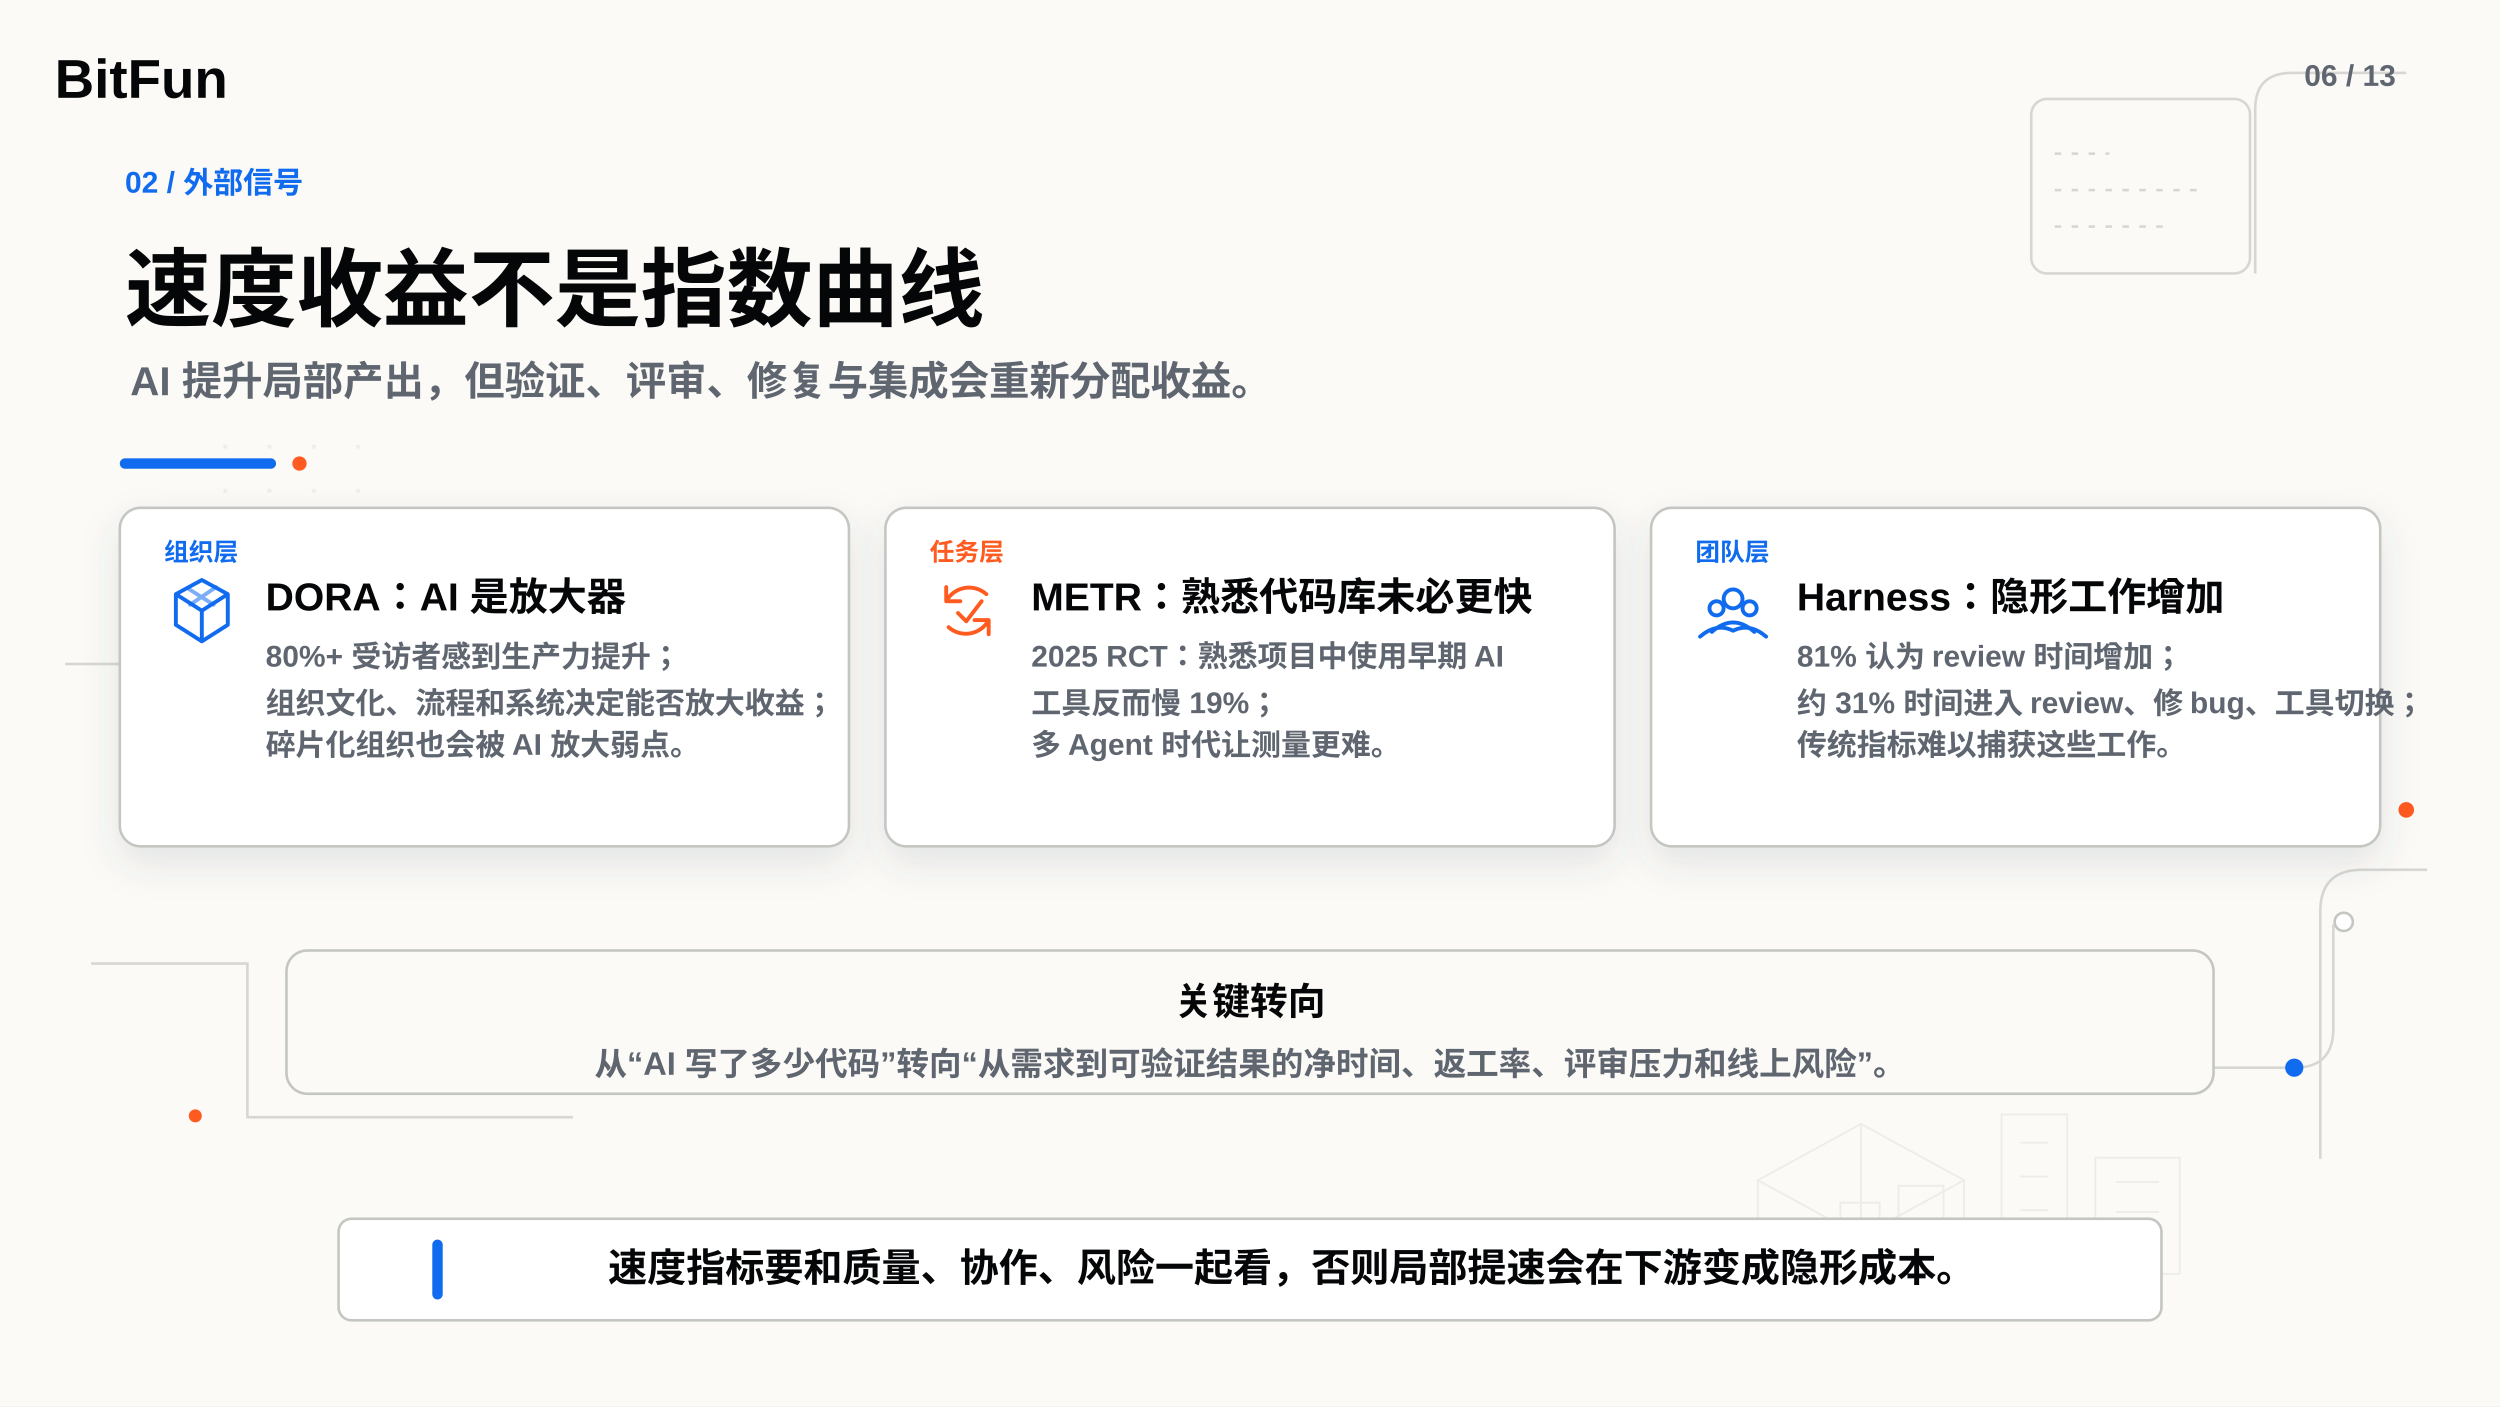
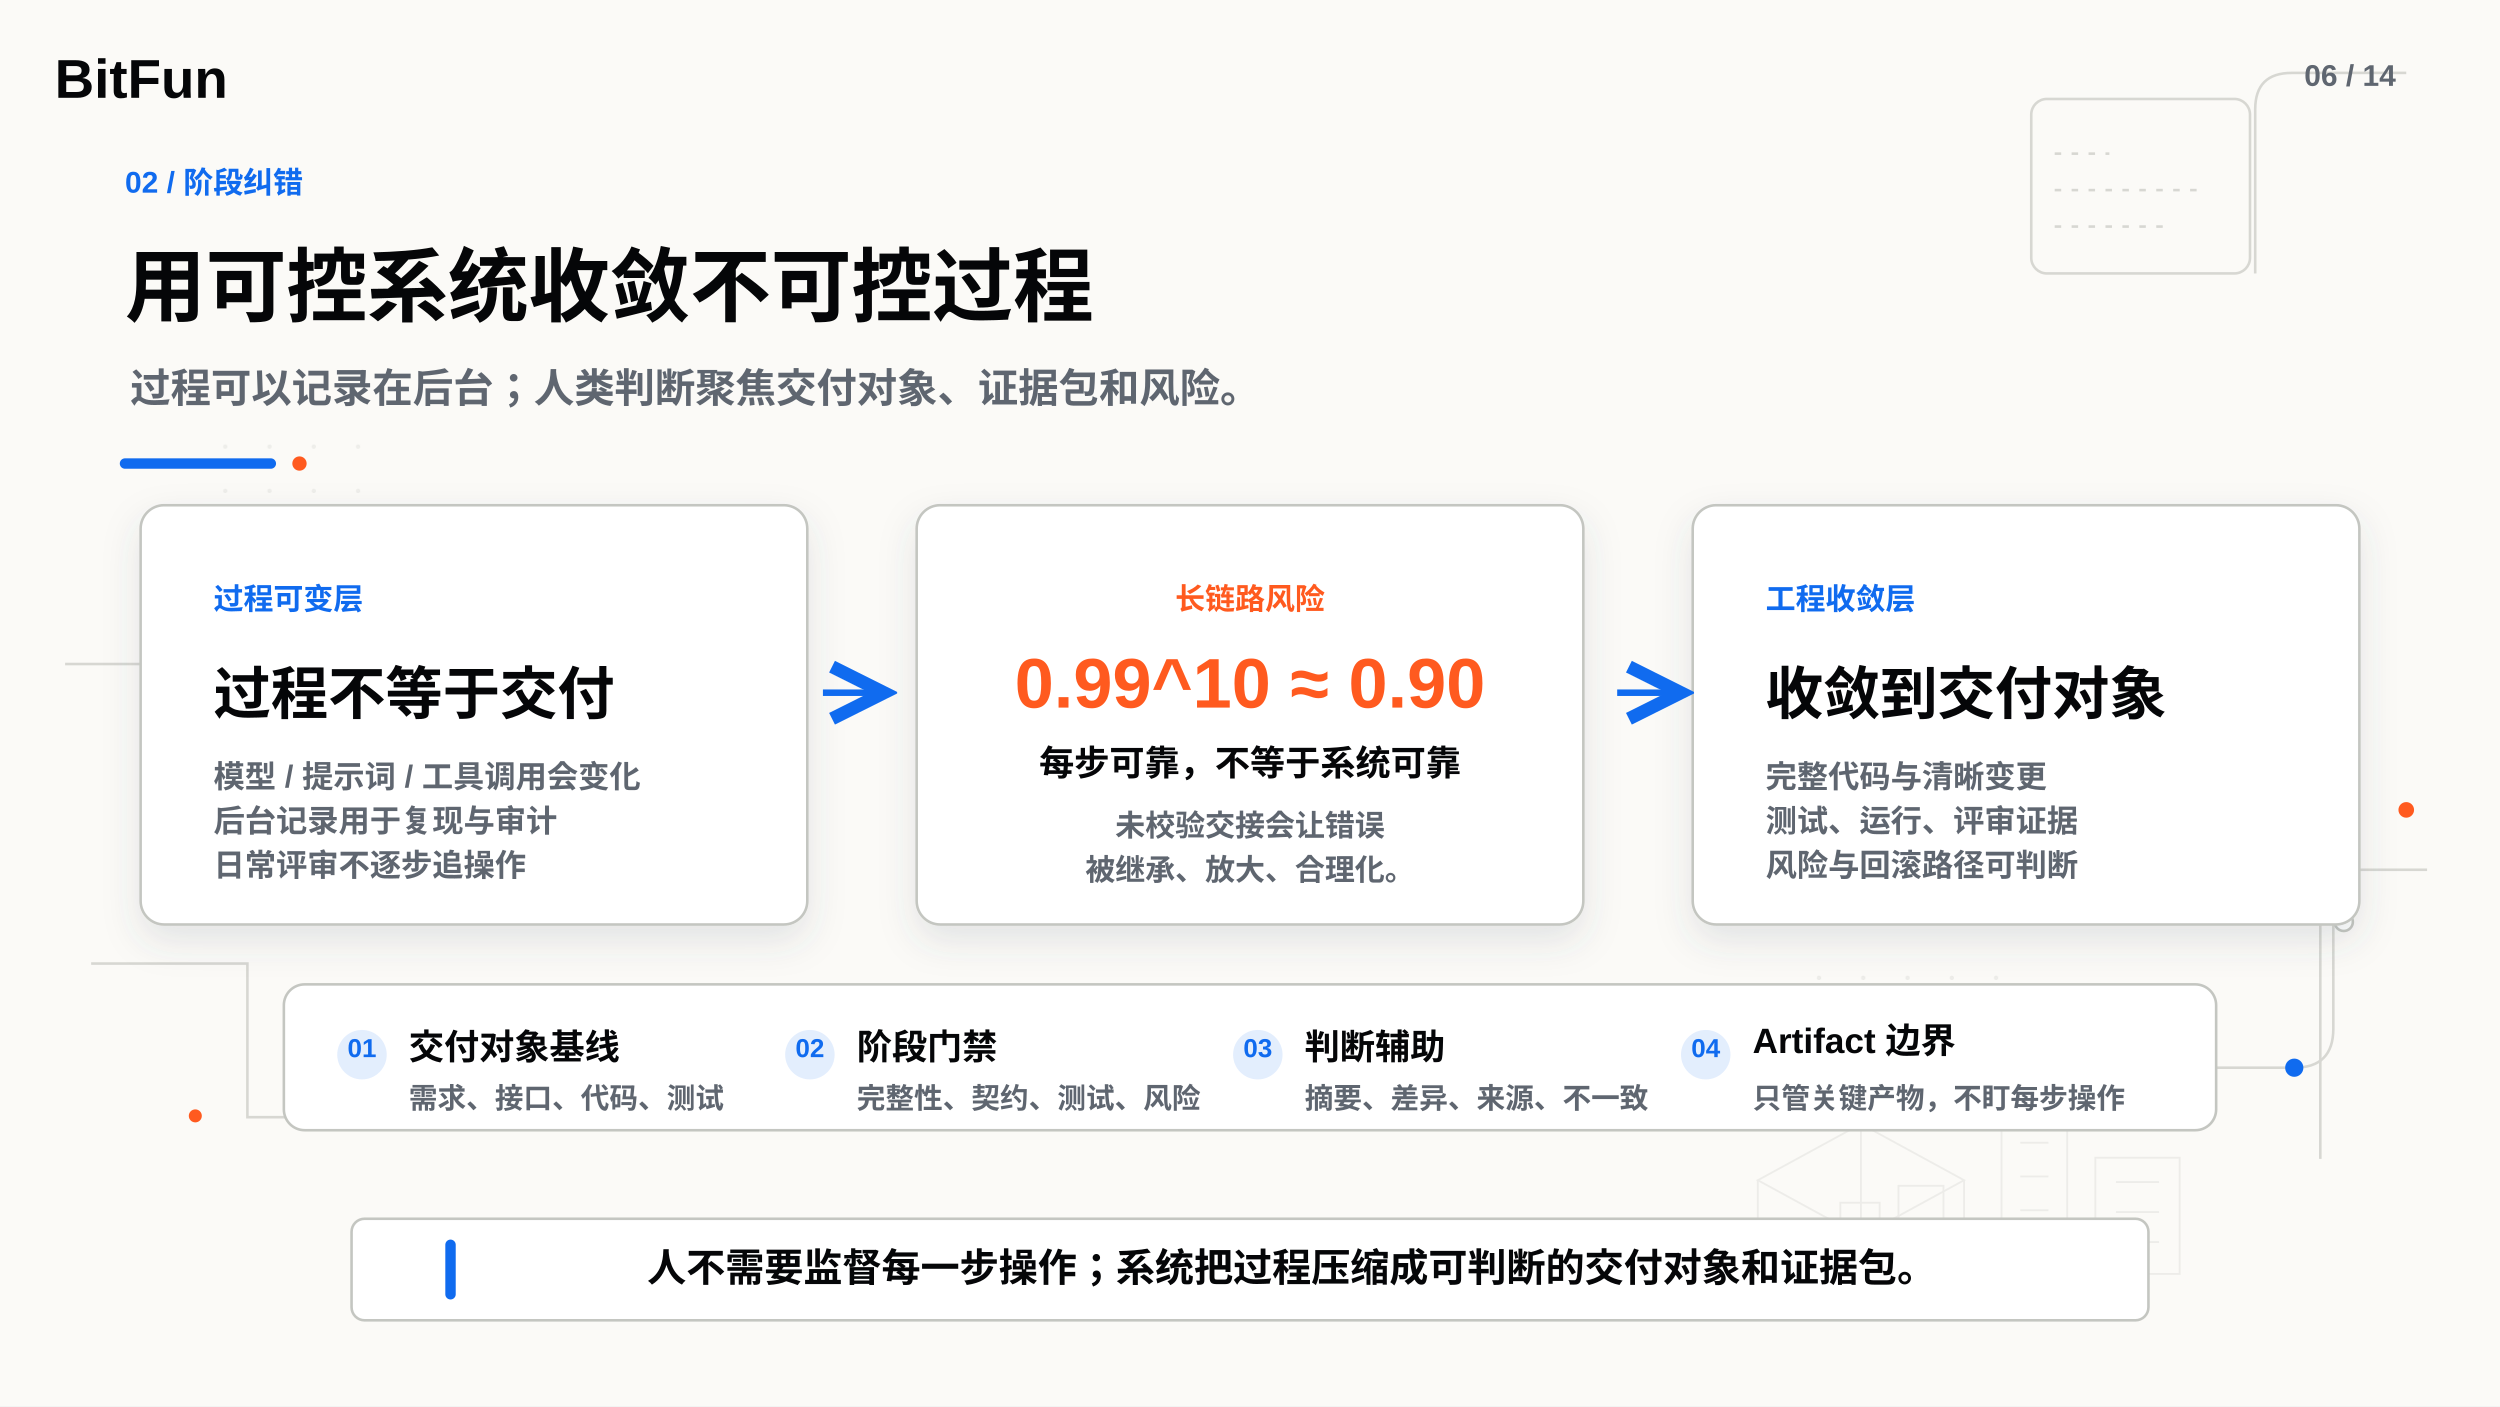
<svg xmlns="http://www.w3.org/2000/svg" width="1920" height="1080" viewBox="0 0 1920 1080">
  <defs>
    <pattern id="lightDots" width="34" height="34" patternUnits="userSpaceOnUse">
      <circle cx="3" cy="3" r="1.7" fill="#C4C6C1" opacity="0.55" />
    </pattern>
    <filter id="paperShadow" x="-18%" y="-18%" width="136%" height="150%">
      <feDropShadow dx="0" dy="12" stdDeviation="14" flood-color="#4B5563" flood-opacity="0.13" />
    </filter>
    <marker id="arrowBlue" markerWidth="12" markerHeight="12" refX="9" refY="6" orient="auto" markerUnits="strokeWidth">
      <path d="M2 2 L10 6 L2 10" fill="none" stroke="#106BEF" stroke-width="2" />
    </marker>
    <marker id="arrowGray" markerWidth="12" markerHeight="12" refX="9" refY="6" orient="auto" markerUnits="strokeWidth">
      <path d="M2 2 L10 6 L2 10" fill="none" stroke="#A5A9AE" stroke-width="2" />
    </marker>
  </defs>
  <rect width="1920" height="1080" fill="#FBFAF7" />
  <rect x="1560" y="76" width="168" height="134" rx="12" fill="none" stroke="#D7D7D2" stroke-width="2" />
  <path d="M1578 118 h42 m-42 28 h112 m-112 28 h88" stroke="#D7D7D2" stroke-width="2" stroke-dasharray="5 8" fill="none" />
  <path d="M1848 56 h-88 q-28 0 -28 28 v126" stroke="#D7D7D2" stroke-width="2" fill="none" />
  <path d="M1782 890 v-190 q0 -32 32 -32 h50" stroke="#D7D7D2" stroke-width="2" fill="none" />
  <path d="M1650 820 h112 q30 0 30 -30 v-80" stroke="#D7D7D2" stroke-width="2" fill="none" />
  <circle cx="1800" cy="708" r="7" fill="#FFFFFF" stroke="#C4C6C1" stroke-width="2" />
  <circle cx="1762" cy="820" r="7" fill="#106BEF" />
  <circle cx="1848" cy="622" r="6" fill="#FF5A1F" />
  <rect x="1378" y="720" width="180" height="120" fill="url(#lightDots)" opacity="0.48" />
  <rect x="152" y="318" width="128" height="96" fill="url(#lightDots)" opacity="0.42" />
  <path d="M70 740 h120 v118 h250" stroke="#D7D7D2" stroke-width="2" fill="none" />
  <path d="M50 510 h116 q26 0 26 26 v52" stroke="#D7D7D2" stroke-width="2" fill="none" />
  <circle cx="150" cy="857" r="5" fill="#FF5A1F" />
  <g opacity="0.26" transform="translate(1350 820) scale(0.72)">
    <path d="M0 120 L110 60 L220 120 L110 180 Z" fill="none" stroke="#C4C6C1" stroke-width="2" />
    <path d="M110 60 V180 M0 120 V220 M220 120 V220 M0 220 H320" stroke="#C4C6C1" stroke-width="2" fill="none" />
    <path d="M260 50 h70 v170 h-70 Z M280 80 h30 M280 116 h30 M280 152 h30" stroke="#C4C6C1" stroke-width="2" fill="none" />
    <path d="M360 96 h90 v124 h-90 Z M382 122 h46 M382 154 h46 M382 186 h46" stroke="#C4C6C1" stroke-width="2" fill="none" />
    <path d="M88 144 h42 v76 h-42 Z M150 126 h48 v94 h-48 Z" stroke="#C4C6C1" stroke-width="2" fill="none" />
  </g>
  <style>
      text { font-family: "Microsoft YaHei", "Noto Sans SC", "PingFang SC", "Segoe UI", Arial, sans-serif; dominant-baseline: hanging; }
      .brand5 { font-size: 42px; font-weight: 900; fill: #050608; }
      .num5 { font-family: "Arial", "Microsoft YaHei", sans-serif; font-weight: 900; fill: #050608; }
      .h15 { font-size: 68px; font-weight: 900; fill: #050608; letter-spacing: 0; }
      .h25 { font-size: 58px; font-weight: 900; fill: #050608; letter-spacing: 0; }
      .sub5 { font-size: 31px; font-weight: 560; fill: #5F6670; }
      .body5 { font-size: 30px; font-weight: 700; fill: #050608; }
      .muted5 { font-size: 24px; font-weight: 560; fill: #5F6670; }
      .label5 { font-size: 29px; font-weight: 900; fill: #050608; }
      .small5 { font-size: 23px; font-weight: 760; fill: #5F6670; }
      .micro5 { font-size: 19px; font-weight: 760; fill: #5F6670; }
    </style>
  <text x="42" y="46" class="brand5">BitFun</text>
-   <text x="1840" y="50" class="small5" text-anchor="end">06 / 13</text>
-   <text x="96" y="132" class="small5" style="fill:#106BEF;font-weight:900">02 / 外部信号</text>
-   <text x="96" y="188" class="h15" style="font-size:66px">速度收益不是指数曲线</text>
-   <text x="100" y="282" class="sub5">AI 提升局部产出，但验证、评审、修复与集成会重新分配收益。</text>
+   <text x="1840" y="50" class="small5" text-anchor="end">06 / 14</text>
+   <text x="96" y="132" class="small5" style="fill:#106BEF;font-weight:900">02 / 阶段纠错</text>
+   <text x="96" y="188" class="h15" style="font-size:62px">用可控系统收敛不可控过程</text>
+   <text x="100" y="282" class="sub5">过程可以记录在后台；人类判断聚焦交付对象、证据包和风险。</text>
  <path d="M96 356 h112" stroke="#106BEF" stroke-width="8" stroke-linecap="round" />
  <circle cx="230" cy="356" r="5.5" fill="#FF5A1F" />
-   <rect x="92" y="390" width="560" height="260" rx="16" fill="#FFFFFF" stroke="#C4C6C1" stroke-width="2" filter="url(#paperShadow)" />
-   <text x="126" y="414" class="micro5" style="fill:#106BEF;font-size:19px;font-weight:900">组织层</text>
-   <g transform="translate(126 440) scale(0.90625)">
-     <path d="M32 6 L54 18 V44 L32 58 L10 44 V18 Z M10 18 L32 32 L54 18 M32 32 V58" stroke="#106BEF" stroke-width="3.31" stroke-linecap="round" stroke-linejoin="round" fill="none" />
-     <path d="M20 13 l22 14 M44 12 L22 27" stroke="#106BEF" stroke-width="3.31" stroke-linecap="round" stroke-linejoin="round" fill="none" opacity="0.55" />
-   </g>
-   <text x="204" y="448" class="label5" style="font-size:30px">DORA：AI 是放大器</text>
-   <text x="204" y="496" class="small5" style="font-size:23px;fill:#5F6670;font-weight:640">80%+ 受访者感到生产力提升；</text>
-   <text x="204" y="528" class="small5" style="font-size:23px;fill:#5F6670;font-weight:640">组织文化、流程和系统决定能否放大收益；</text>
-   <text x="204" y="560" class="small5" style="font-size:23px;fill:#5F6670;font-weight:640">碎片化组织也会被 AI 放大弱点。</text>
-   <rect x="680" y="390" width="560" height="260" rx="16" fill="#FFFFFF" stroke="#C4C6C1" stroke-width="2" filter="url(#paperShadow)" />
-   <text x="714" y="414" class="micro5" style="fill:#FF5A1F;font-size:19px;font-weight:900">任务层</text>
-   <g transform="translate(714 440) scale(0.90625)">
-     <path d="M48 18 A22 22 0 0 0 14 24 M14 24 h12 M14 24 v-12 M16 46 A22 22 0 0 0 50 40 M50 40 H38 M50 40 v12" stroke="#FF5A1F" stroke-width="3.31" stroke-linecap="round" stroke-linejoin="round" fill="none" />
-     <path d="M24 34 l7 7 l13 -17" stroke="#FF5A1F" stroke-width="3.31" stroke-linecap="round" stroke-linejoin="round" fill="none" />
-   </g>
-   <text x="792" y="448" class="label5" style="font-size:30px">METR：熟悉代码库未必更快</text>
-   <text x="792" y="496" class="small5" style="font-size:23px;fill:#5F6670;font-weight:640">2025 RCT：熟悉项目中使用早期 AI</text>
-   <text x="792" y="528" class="small5" style="font-size:23px;fill:#5F6670;font-weight:640">工具反而慢 19%；</text>
-   <text x="792" y="560" class="small5" style="font-size:23px;fill:#5F6670;font-weight:640">多 Agent 时代让测量更难。</text>
-   <rect x="1268" y="390" width="560" height="260" rx="16" fill="#FFFFFF" stroke="#C4C6C1" stroke-width="2" filter="url(#paperShadow)" />
-   <text x="1302" y="414" class="micro5" style="fill:#106BEF;font-size:19px;font-weight:900">团队层</text>
-   <g transform="translate(1302 440) scale(0.90625)">
-     <circle cx="32" cy="22" r="8" stroke="#106BEF" stroke-width="3.31" stroke-linecap="round" stroke-linejoin="round" fill="none" />
-     <circle cx="18" cy="30" r="6" stroke="#106BEF" stroke-width="3.31" stroke-linecap="round" stroke-linejoin="round" fill="none" />
-     <circle cx="46" cy="30" r="6" stroke="#106BEF" stroke-width="3.31" stroke-linecap="round" stroke-linejoin="round" fill="none" />
-     <path d="M14 50 q18 -16 36 0 M4 54 q14 -12 28 -5 M32 49 q14 -7 28 5" stroke="#106BEF" stroke-width="3.31" stroke-linecap="round" stroke-linejoin="round" fill="none" />
-   </g>
-   <text x="1380" y="448" class="label5" style="font-size:30px">Harness：隐形工作增加</text>
-   <text x="1380" y="496" class="small5" style="font-size:23px;fill:#5F6670;font-weight:640">81% 认为 review 时间增加；</text>
-   <text x="1380" y="528" class="small5" style="font-size:23px;fill:#5F6670;font-weight:640">约 31% 时间进入 review、修 bug、工具切换；</text>
-   <text x="1380" y="560" class="small5" style="font-size:23px;fill:#5F6670;font-weight:640">传统指标难以捕获这些工作。</text>
-   <rect x="220" y="730" width="1480" height="110" rx="16" fill="#FBFAF7" stroke="#C4C6C1" stroke-width="2" />
-   <text x="960" y="754" class="label5" text-anchor="middle">关键转向</text>
-   <text x="960" y="804" class="small5" text-anchor="middle" style="font-size:25px">从“AI 写了多少代码”转向“从需求到可验证结果的净时间、返工率、评审压力和线上风险”。</text>
-   <rect x="260" y="936" width="1400" height="78" rx="10" fill="#FFFFFF" stroke="#C4C6C1" stroke-width="2" />
-   <path d="M336 956 v38" stroke="#106BEF" stroke-width="8" stroke-linecap="round" />
-   <text x="992" y="958" class="body5" text-anchor="middle" style="font-size:30px">速度指标要和质量、协作、风险一起看，否则局部提速会在下游变成隐形成本。</text>
+   <rect x="108" y="388" width="512" height="322" rx="18" fill="#FFFFFF" stroke="#C4C6C1" stroke-width="2" filter="url(#paperShadow)" />
+   <text x="164" y="448" class="small5" style="fill:#106BEF;font-weight:900">过程可变层</text>
+   <text x="164" y="510" class="num5" style="font-size:44px">过程不等于交付</text>
+   <text x="164" y="584" class="small5" style="font-size:24px;fill:#5F6670;font-weight:680">模型 / 提示词 / 工具调用会变化</text>
+   <text x="164" y="618" class="small5" style="font-size:24px;fill:#5F6670;font-weight:680">后台记录用于复现与审计</text>
+   <text x="164" y="652" class="small5" style="font-size:24px;fill:#5F6670;font-weight:680">日常评审不逐步追操作</text>
+   <rect x="704" y="388" width="512" height="322" rx="18" fill="#FFFFFF" stroke="#C4C6C1" stroke-width="2" filter="url(#paperShadow)" />
+   <text x="960" y="448" class="small5" text-anchor="middle" style="fill:#FF5A1F;font-weight:900">长链路风险</text>
+   <text x="960" y="506" class="num5" text-anchor="middle" style="font-size:54px;fill:#FF5A1F">0.99^10 ≈ 0.90</text>
+   <text x="960" y="572" class="small5" text-anchor="middle" style="font-size:27px;fill:#050608;font-weight:850">每步可靠，不等于系统可靠</text>
+   <text x="960" y="622" class="small5" text-anchor="middle" style="font-size:23px;fill:#5F6670;font-weight:720">未校验交接会让错误</text>
+   <text x="960" y="656" class="small5" text-anchor="middle" style="font-size:23px;fill:#5F6670;font-weight:720">被继承、放大、合理化。</text>
+   <rect x="1300" y="388" width="512" height="322" rx="18" fill="#FFFFFF" stroke="#C4C6C1" stroke-width="2" filter="url(#paperShadow)" />
+   <text x="1356" y="448" class="small5" style="fill:#106BEF;font-weight:900">工程收敛层</text>
+   <text x="1356" y="510" class="num5" style="font-size:44px">收敛到交付对象</text>
+   <text x="1356" y="584" class="small5" style="font-size:24px;fill:#5F6670;font-weight:680">完整代码与清晰变更</text>
+   <text x="1356" y="618" class="small5" style="font-size:24px;fill:#5F6670;font-weight:680">测试、运行、评审证据</text>
+   <text x="1356" y="652" class="small5" style="font-size:24px;fill:#5F6670;font-weight:680">风险与回滚路径可判断</text>
+   <path d="M632 532 H674" stroke="#106BEF" stroke-width="5" fill="none" marker-end="url(#arrowBlue)" />
+   <path d="M1242 532 H1286" stroke="#106BEF" stroke-width="5" fill="none" marker-end="url(#arrowBlue)" />
+   <rect x="218" y="756" width="1484" height="112" rx="16" fill="#FFFFFF" stroke="#C4C6C1" stroke-width="2" />
+   <circle cx="278" cy="810" r="19" fill="#106BEF" opacity="0.12" />
+   <text x="278" y="798" class="small5" text-anchor="middle" style="font-size:20px;fill:#106BEF;font-weight:900">01</text>
+   <text x="314" y="790" class="label5" style="font-size:27px">交付对象基线</text>
+   <text x="314" y="832" class="small5" style="font-size:22px;fill:#5F6670;font-weight:720">需求、接口、代码、测试</text>
+   <circle cx="622" cy="810" r="19" fill="#106BEF" opacity="0.12" />
+   <text x="622" y="798" class="small5" text-anchor="middle" style="font-size:20px;fill:#106BEF;font-weight:900">02</text>
+   <text x="658" y="790" class="label5" style="font-size:27px">阶段门禁</text>
+   <text x="658" y="832" class="small5" style="font-size:22px;fill:#5F6670;font-weight:720">完整性、契约、测试、风险</text>
+   <circle cx="966" cy="810" r="19" fill="#106BEF" opacity="0.12" />
+   <text x="966" y="798" class="small5" text-anchor="middle" style="font-size:20px;fill:#106BEF;font-weight:900">03</text>
+   <text x="1002" y="790" class="label5" style="font-size:27px">判断辅助</text>
+   <text x="1002" y="832" class="small5" style="font-size:22px;fill:#5F6670;font-weight:720">摘要、差异、来源、不一致</text>
+   <circle cx="1310" cy="810" r="19" fill="#106BEF" opacity="0.12" />
+   <text x="1310" y="798" class="small5" text-anchor="middle" style="font-size:20px;fill:#106BEF;font-weight:900">04</text>
+   <text x="1346" y="790" class="label5" style="font-size:27px">Artifact 边界</text>
+   <text x="1346" y="832" class="small5" style="font-size:22px;fill:#5F6670;font-weight:720">只管关键产物，不盯每步操作</text>
+   <rect x="270" y="936" width="1380" height="78" rx="10" fill="#FFFFFF" stroke="#C4C6C1" stroke-width="2" />
+   <path d="M346 956 v38" stroke="#106BEF" stroke-width="8" stroke-linecap="round" />
+   <text x="992" y="958" class="body5" text-anchor="middle" style="font-size:30px">人不需要监督每一步操作；系统把过程压缩成可判断的交付对象和证据包。</text>
</svg>
